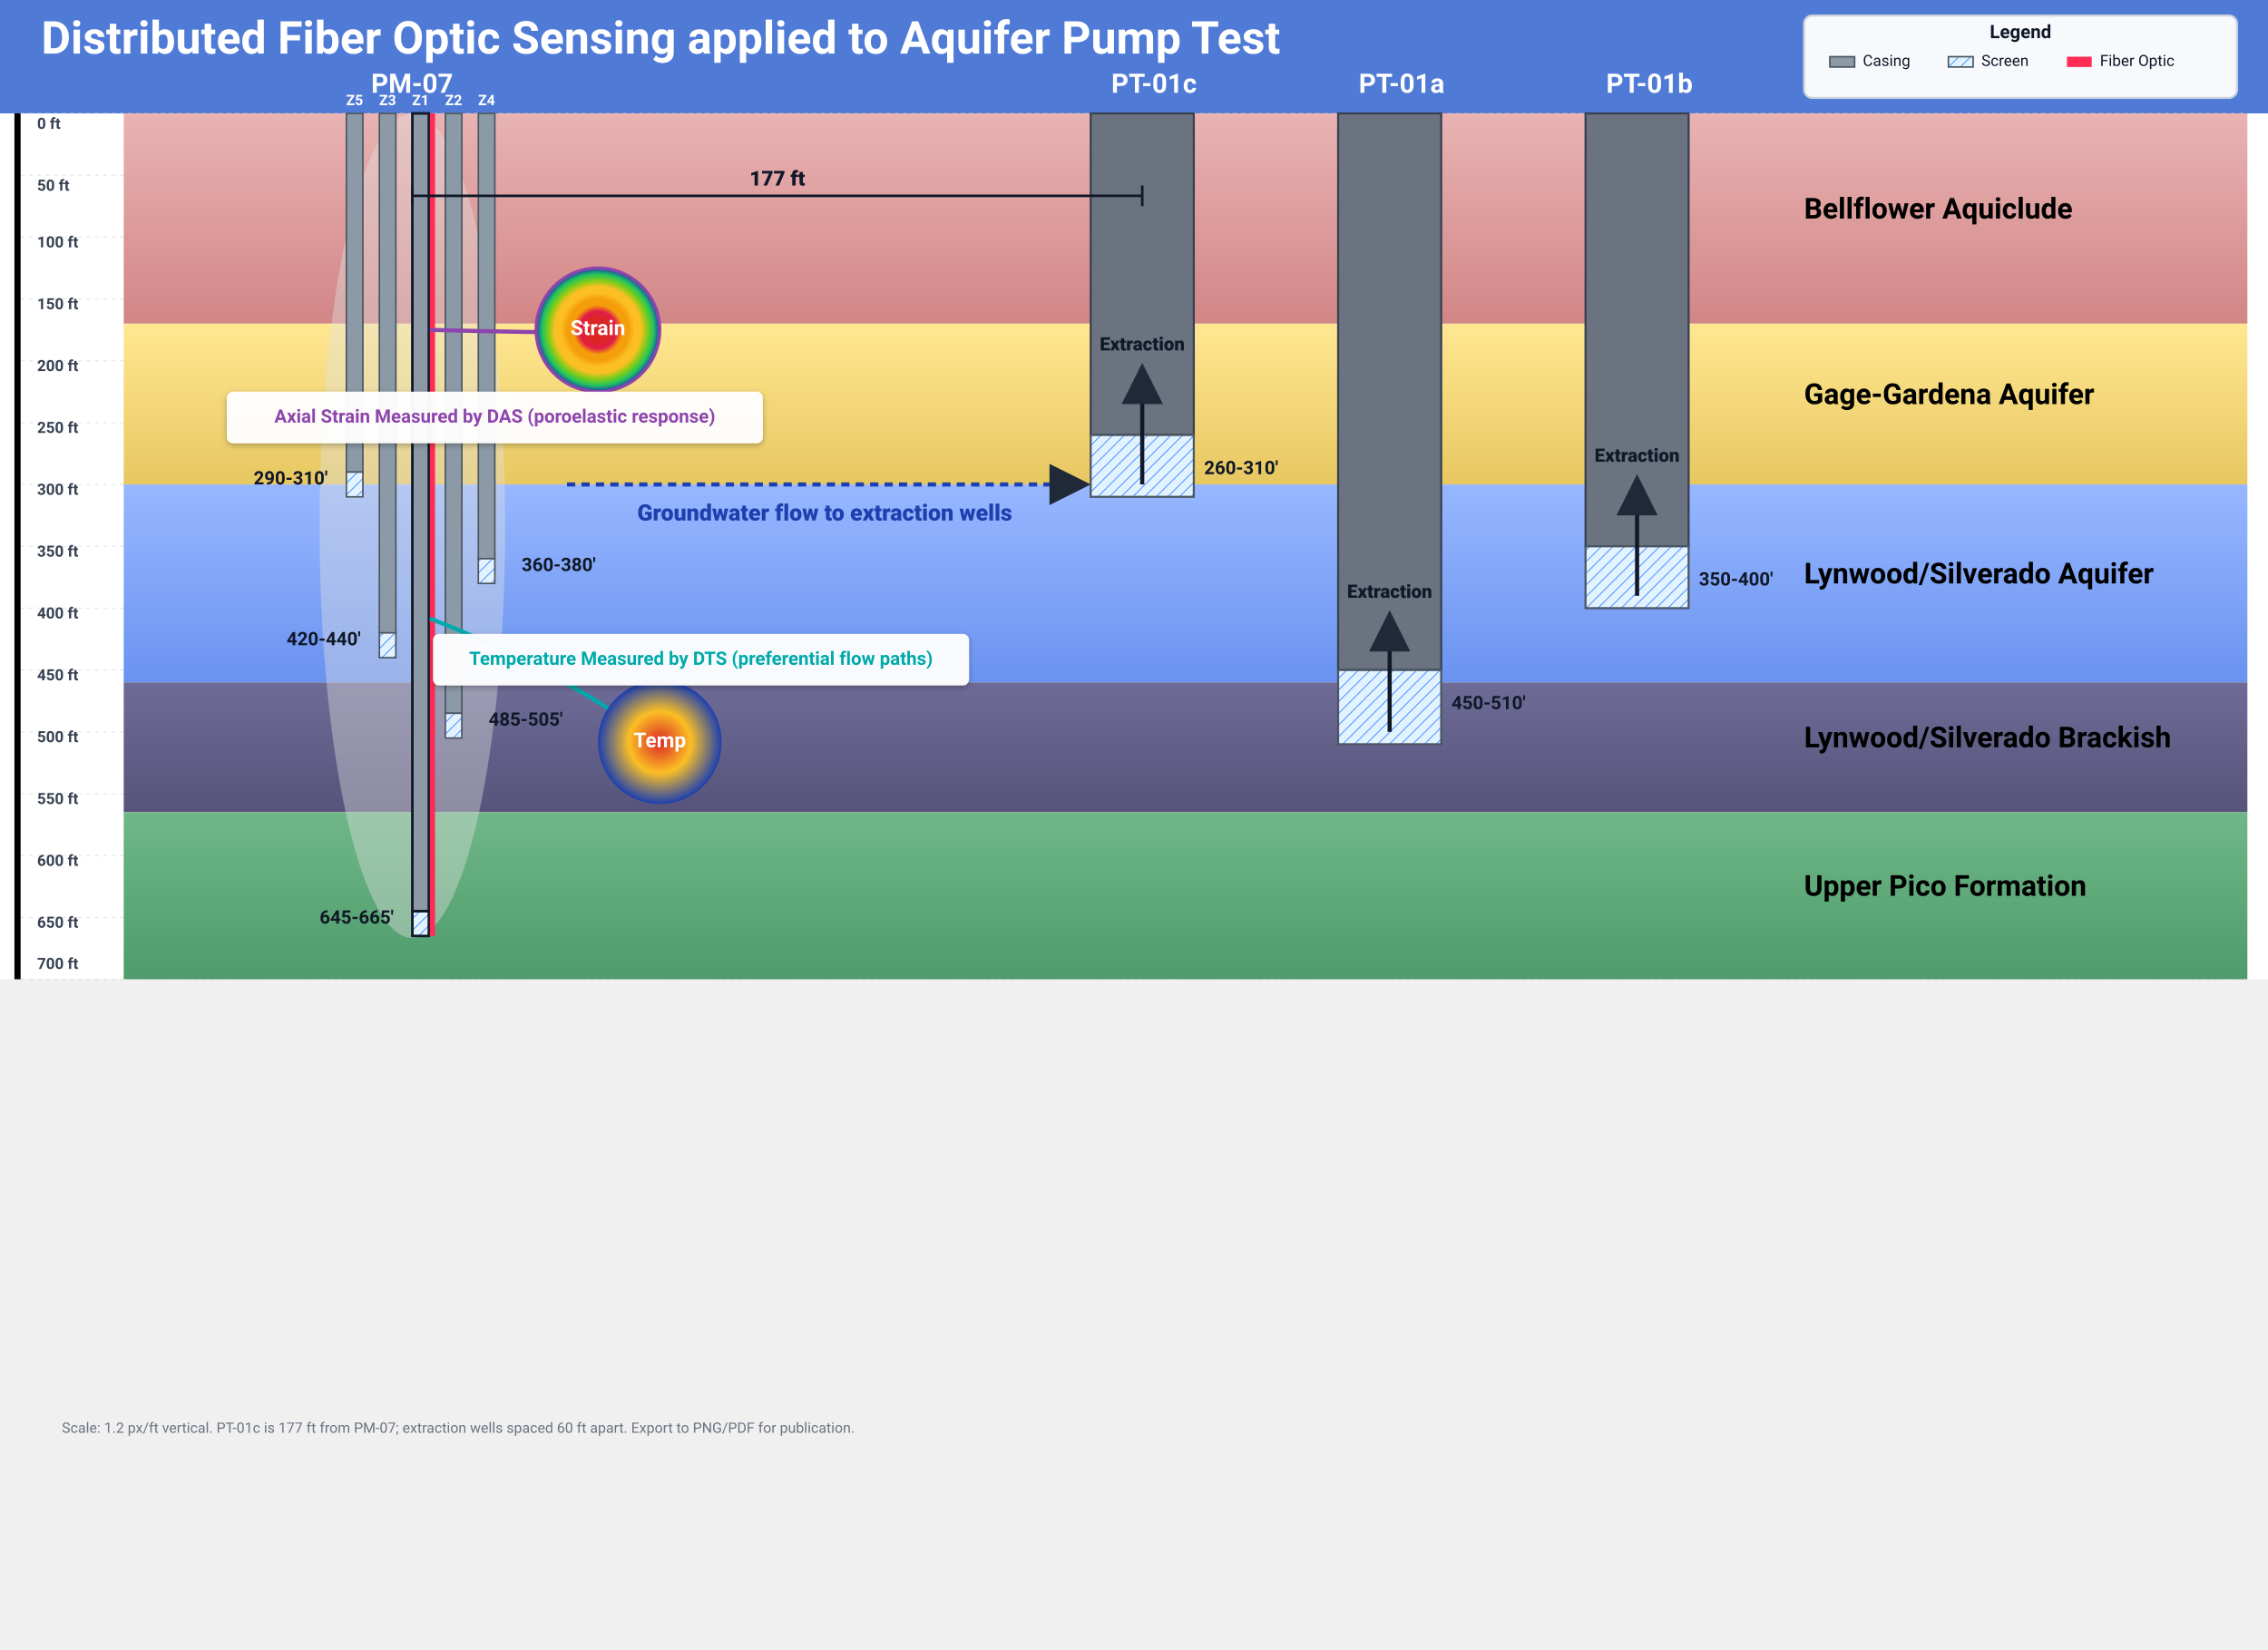
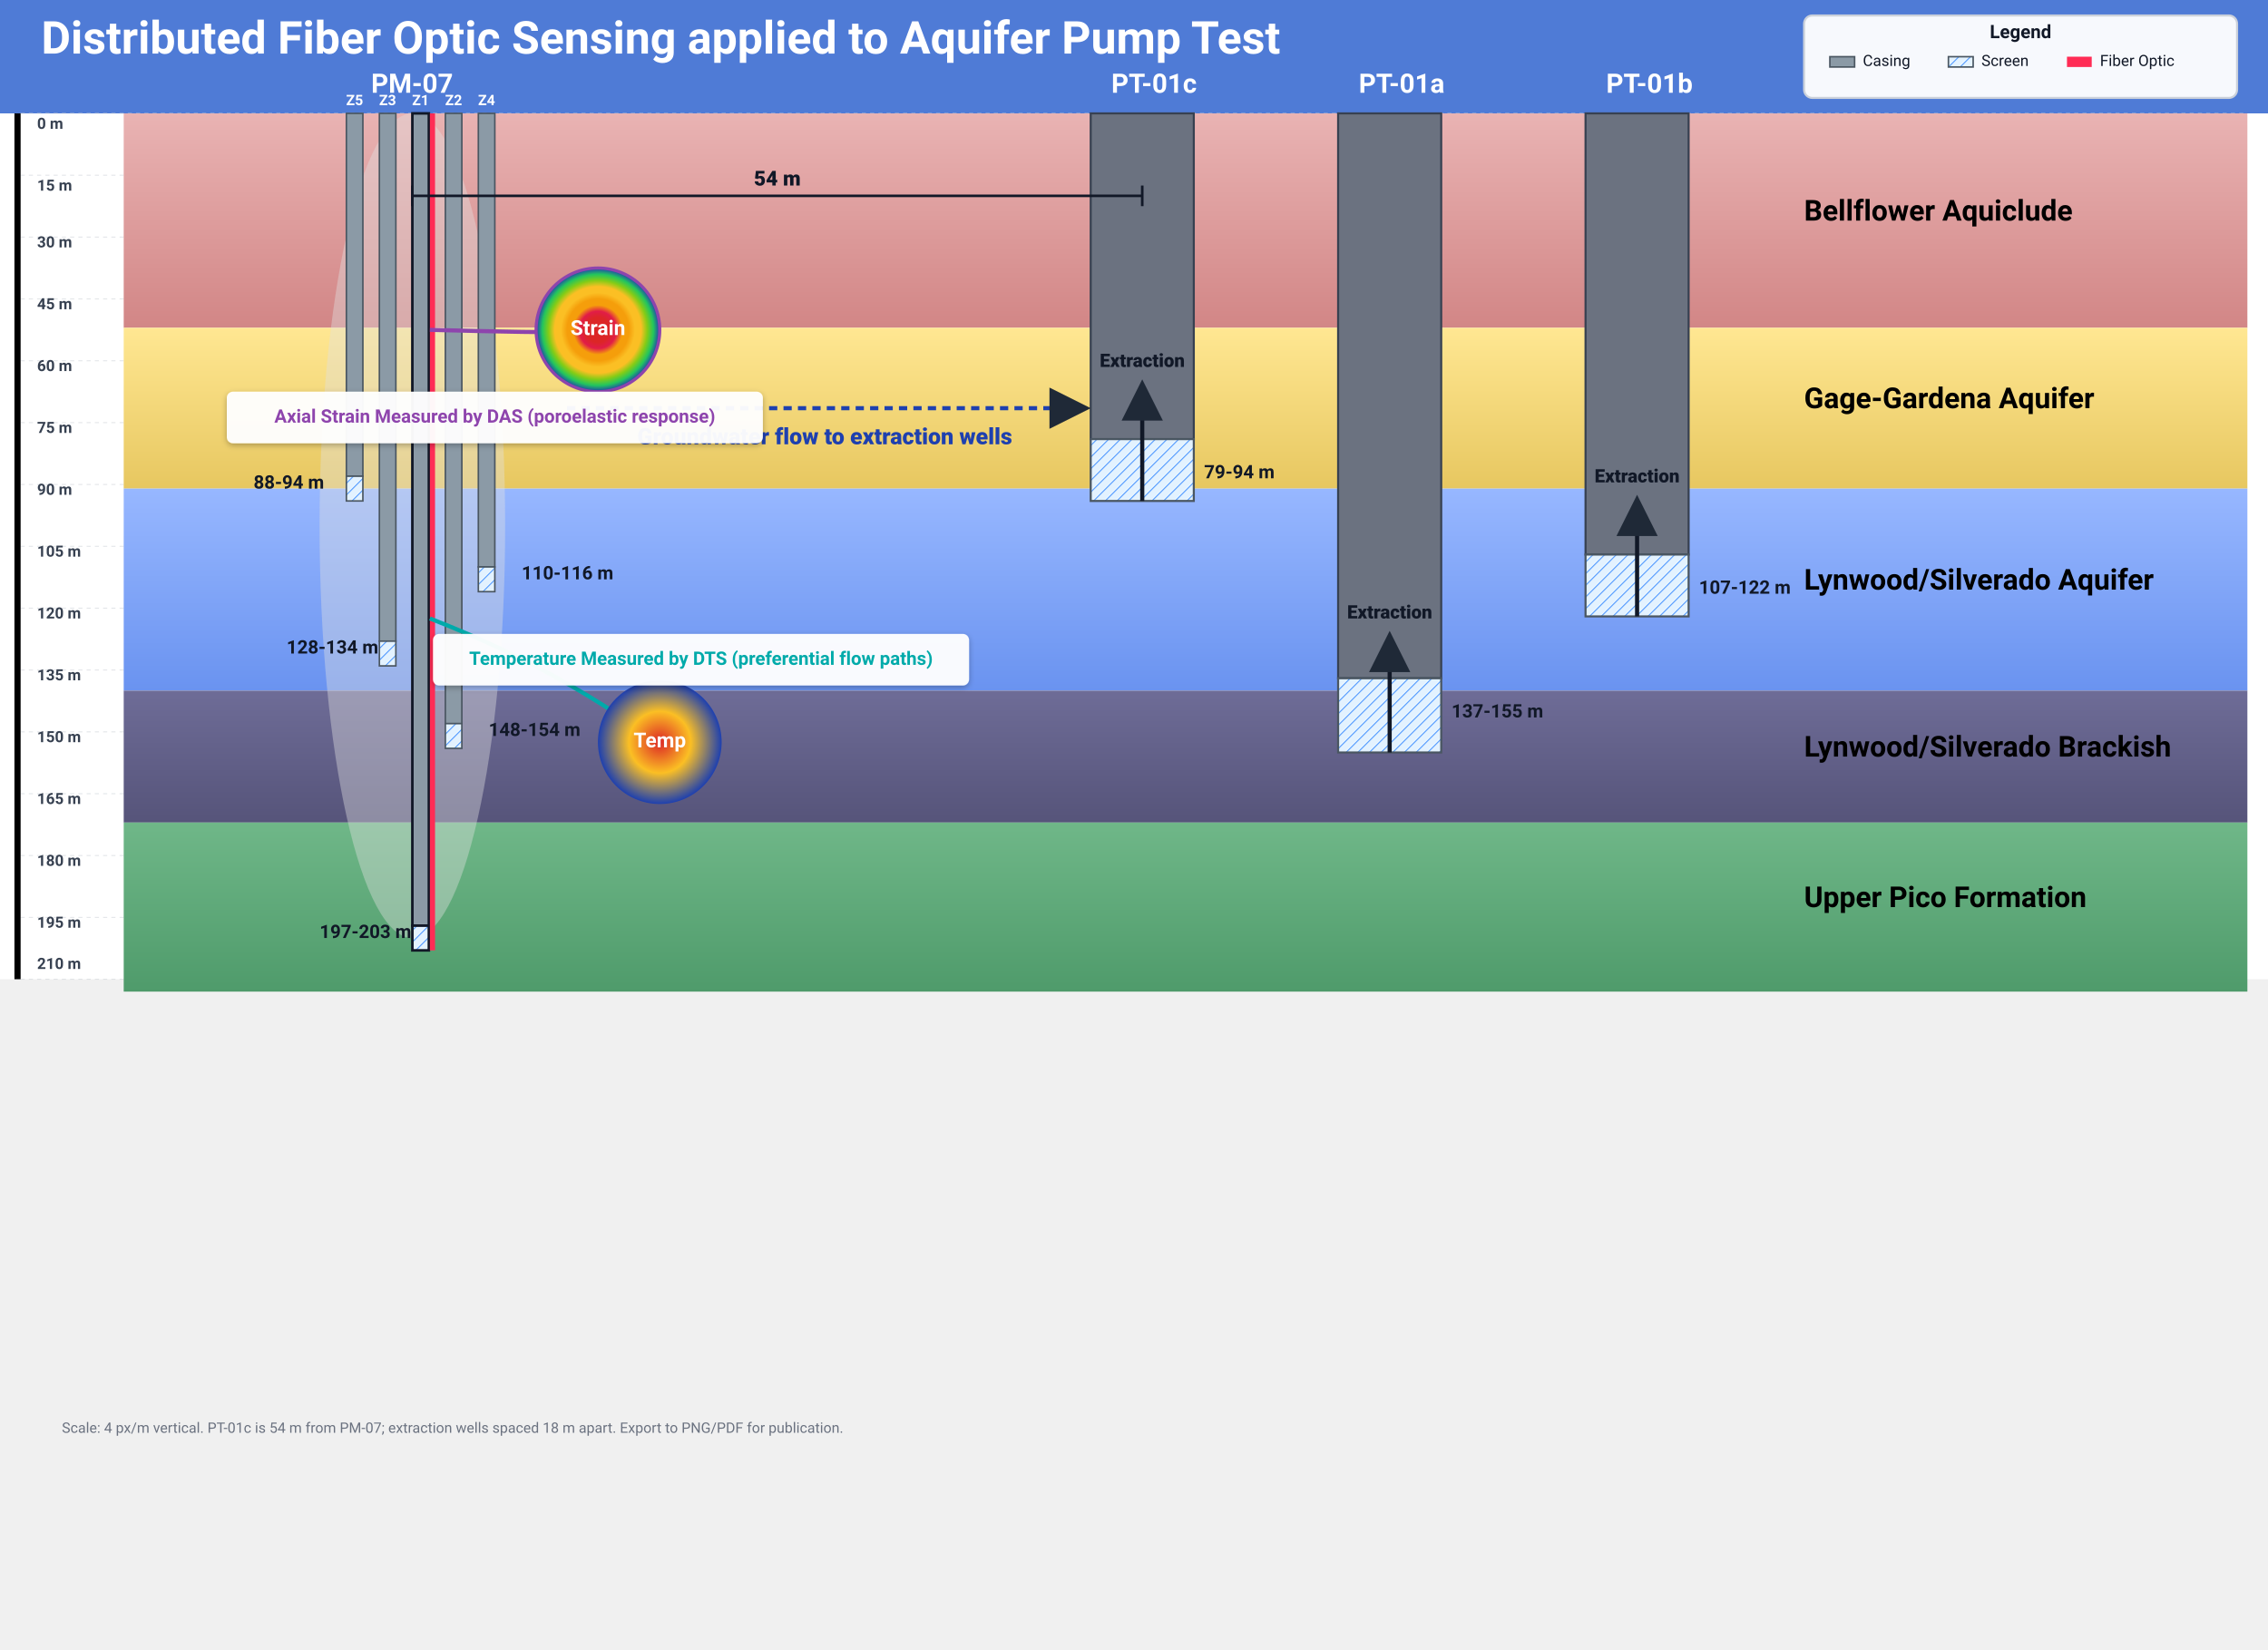
<svg xmlns="http://www.w3.org/2000/svg" viewBox="0 0 2200 1600" width="2200" height="1600">
  <defs>
    <linearGradient id="bellflower" x1="0" y1="0" x2="0" y2="1">
      <stop offset="0%" stop-color="#e9b3b3" />
      <stop offset="100%" stop-color="#d28686" />
    </linearGradient>
    <linearGradient id="gage" x1="0" y1="0" x2="0" y2="1">
      <stop offset="0%" stop-color="#ffe792" />
      <stop offset="100%" stop-color="#e7c760" />
    </linearGradient>
    <linearGradient id="lynwood" x1="0" y1="0" x2="0" y2="1">
      <stop offset="0%" stop-color="#97b7ff" />
      <stop offset="100%" stop-color="#6a93f0" />
    </linearGradient>
    <linearGradient id="brackish" x1="0" y1="0" x2="0" y2="1">
      <stop offset="0%" stop-color="#6e6c97" />
      <stop offset="100%" stop-color="#56547a" />
    </linearGradient>
    <linearGradient id="lsp" x1="0" y1="0" x2="0" y2="1">
      <stop offset="0%" stop-color="#6fb788" />
      <stop offset="100%" stop-color="#4f9b6b" />
    </linearGradient>
    <pattern id="screen-hatch" patternUnits="userSpaceOnUse" width="8" height="8" patternTransform="rotate(45)">
      <rect width="8" height="8" fill="#e3f2ff" />
      <path d="M0 0 L0 8" stroke="#5b9fff" stroke-width="2" />
    </pattern>
    <marker id="arrow" markerWidth="10" markerHeight="10" refX="8" refY="5" orient="auto" markerUnits="strokeWidth">
      <path d="M0,0 L10,5 L0,10 Z" fill="#1f2937" />
    </marker>
    <filter id="shadow" x="-20%" y="-20%" width="140%" height="140%">
      <feDropShadow dx="0" dy="2" stdDeviation="3" flood-color="#000" flood-opacity="0.3" />
    </filter>
  </defs>
  <rect x="0" y="0" width="2200" height="110" fill="#4f7bd6" />
  <text x="40" y="52" fill="#ffffff" font-size="44" font-family="Segoe UI, Roboto, Helvetica, Arial, sans-serif" font-weight="700">Distributed Fiber Optic Sensing applied to Aquifer Pump Test</text>
  <g id="grid" transform="translate(0,110)" font-family="Segoe UI, Roboto, Helvetica, Arial, sans-serif">
    <rect x="0" y="0" width="2200" height="840" fill="#ffffff" />
    <g stroke="#d1d5db" stroke-dasharray="4 4" opacity="0.6">
      <line x1="20" y1="0" x2="2180" y2="0" />
      <line x1="20" y1="60" x2="2180" y2="60" />
      <line x1="20" y1="120" x2="2180" y2="120" />
      <line x1="20" y1="180" x2="2180" y2="180" />
      <line x1="20" y1="240" x2="2180" y2="240" />
      <line x1="20" y1="300" x2="2180" y2="300" />
      <line x1="20" y1="360" x2="2180" y2="360" />
      <line x1="20" y1="420" x2="2180" y2="420" />
      <line x1="20" y1="480" x2="2180" y2="480" />
      <line x1="20" y1="540" x2="2180" y2="540" />
      <line x1="20" y1="600" x2="2180" y2="600" />
      <line x1="20" y1="660" x2="2180" y2="660" />
      <line x1="20" y1="720" x2="2180" y2="720" />
      <line x1="20" y1="780" x2="2180" y2="780" />
      <line x1="20" y1="840" x2="2180" y2="840" />
    </g>
    <g id="depth-axis" transform="translate(20,0)" fill="#374151" font-size="15" font-weight="600">
      <rect x="-6" y="0" width="6" height="840" fill="#000000" />
-       <text x="16" y="15">0 ft</text>
-       <text x="16" y="75">50 ft</text>
-       <text x="16" y="130">100 ft</text>
-       <text x="16" y="190">150 ft</text>
-       <text x="16" y="250">200 ft</text>
-       <text x="16" y="310">250 ft</text>
-       <text x="16" y="370">300 ft</text>
-       <text x="16" y="430">350 ft</text>
-       <text x="16" y="490">400 ft</text>
-       <text x="16" y="550">450 ft</text>
-       <text x="16" y="610">500 ft</text>
-       <text x="16" y="670">550 ft</text>
-       <text x="16" y="730">600 ft</text>
-       <text x="16" y="790">650 ft</text>
-       <text x="16" y="830">700 ft</text>
+       <text x="16" y="15">0 m</text>
+       <text x="16" y="75">15 m</text>
+       <text x="16" y="130">30 m</text>
+       <text x="16" y="190">45 m</text>
+       <text x="16" y="250">60 m</text>
+       <text x="16" y="310">75 m</text>
+       <text x="16" y="370">90 m</text>
+       <text x="16" y="430">105 m</text>
+       <text x="16" y="490">120 m</text>
+       <text x="16" y="550">135 m</text>
+       <text x="16" y="610">150 m</text>
+       <text x="16" y="670">165 m</text>
+       <text x="16" y="730">180 m</text>
+       <text x="16" y="790">195 m</text>
+       <text x="16" y="830">210 m</text>
    </g>
  </g>
  <g id="formations" transform="translate(0,110)" font-family="Segoe UI, Roboto, Helvetica, Arial, sans-serif" font-size="20" font-weight="600">
-     <rect x="120" y="0" width="2060" height="204" fill="url(#bellflower)" />
-     <rect x="120" y="204" width="2060" height="156" fill="url(#gage)" />
-     <rect x="120" y="360" width="2060" height="192" fill="url(#lynwood)" />
-     <rect x="120" y="552" width="2060" height="126" fill="url(#brackish)" />
-     <rect x="120" y="678" width="2060" height="162" fill="url(#lsp)" />
+     <rect x="120" y="0" width="2060" height="208" fill="url(#bellflower)" />
+     <rect x="120" y="208" width="2060" height="156" fill="url(#gage)" />
+     <rect x="120" y="364" width="2060" height="196" fill="url(#lynwood)" />
+     <rect x="120" y="560" width="2060" height="128" fill="url(#brackish)" />
+     <rect x="120" y="688" width="2060" height="164" fill="url(#lsp)" />
    <g fill="#000000" font-size="28" font-weight="700" text-anchor="start">
-       <text x="1750" y="102">Bellflower Aquiclude</text>
-       <text x="1750" y="282">Gage-Gardena Aquifer</text>
-       <text x="1750" y="456">Lynwood/Silverado Aquifer</text>
-       <text x="1750" y="615" fill="#000000">Lynwood/Silverado Brackish</text>
-       <text x="1750" y="759" fill="#000000">Upper Pico Formation</text>
+       <text x="1750" y="104">Bellflower Aquiclude</text>
+       <text x="1750" y="286">Gage-Gardena Aquifer</text>
+       <text x="1750" y="462">Lynwood/Silverado Aquifer</text>
+       <text x="1750" y="624" fill="#000000">Lynwood/Silverado Brackish</text>
+       <text x="1750" y="770" fill="#000000">Upper Pico Formation</text>
    </g>
  </g>
  <g id="PM-07" transform="translate(400,110)" font-family="Segoe UI, Roboto, Helvetica, Arial, sans-serif">
    <text x="-40" y="-20" font-size="26" font-weight="700" fill="#ffffff">PM-07</text>
    <ellipse cx="0" cy="400" rx="90" ry="400" fill="#e0e0e0" opacity="0.4" />
    <g id="zone5">
-       <rect x="-64" y="0" width="16" height="348" fill="#8b9aa6" stroke="#4a5661" stroke-width="1.5" />
-       <rect x="-64" y="348" width="16" height="24" fill="url(#screen-hatch)" stroke="#4a5661" stroke-width="1.5" />
+       <rect x="-64" y="0" width="16" height="352" fill="#8b9aa6" stroke="#4a5661" stroke-width="1.5" />
+       <rect x="-64" y="352" width="16" height="24" fill="url(#screen-hatch)" stroke="#4a5661" stroke-width="1.5" />
      <text x="-56" y="-8" font-size="14" font-weight="700" fill="#ffffff" text-anchor="middle">Z5</text>
-       <text x="-154" y="360" font-size="18" font-weight="700" fill="#111827">290-310'</text>
+       <text x="-154" y="364" font-size="18" font-weight="700" fill="#111827">88-94 m</text>
    </g>
    <g id="zone3">
-       <rect x="-32" y="0" width="16" height="504" fill="#8b9aa6" stroke="#4a5661" stroke-width="1.5" />
-       <rect x="-32" y="504" width="16" height="24" fill="url(#screen-hatch)" stroke="#4a5661" stroke-width="1.5" />
+       <rect x="-32" y="0" width="16" height="512" fill="#8b9aa6" stroke="#4a5661" stroke-width="1.5" />
+       <rect x="-32" y="512" width="16" height="24" fill="url(#screen-hatch)" stroke="#4a5661" stroke-width="1.5" />
      <text x="-24" y="-8" font-size="14" font-weight="700" fill="#ffffff" text-anchor="middle">Z3</text>
-       <text x="-122" y="516" font-size="18" font-weight="700" fill="#111827">420-440'</text>
+       <text x="-122" y="524" font-size="18" font-weight="700" fill="#111827">128-134 m</text>
    </g>
    <g id="zone1">
-       <rect x="0" y="0" width="16" height="774" fill="#8b9aa6" stroke="#111827" stroke-width="2.5" />
-       <rect x="0" y="774" width="16" height="24" fill="url(#screen-hatch)" stroke="#111827" stroke-width="2.5" />
-       <rect x="17" y="0" width="5" height="798" fill="#ff2c55" />
+       <rect x="0" y="0" width="16" height="788" fill="#8b9aa6" stroke="#111827" stroke-width="2.5" />
+       <rect x="0" y="788" width="16" height="24" fill="url(#screen-hatch)" stroke="#111827" stroke-width="2.5" />
+       <rect x="17" y="0" width="5" height="812" fill="#ff2c55" />
      <text x="8" y="-8" font-size="14" font-weight="700" fill="#ffffff" text-anchor="middle">Z1</text>
-       <text x="-90" y="786" font-size="18" font-weight="700" fill="#111827">645-665'</text>
+       <text x="-90" y="800" font-size="18" font-weight="700" fill="#111827">197-203 m</text>
    </g>
    <g id="zone2">
-       <rect x="32" y="0" width="16" height="582" fill="#8b9aa6" stroke="#4a5661" stroke-width="1.5" />
-       <rect x="32" y="582" width="16" height="24" fill="url(#screen-hatch)" stroke="#4a5661" stroke-width="1.5" />
+       <rect x="32" y="0" width="16" height="592" fill="#8b9aa6" stroke="#4a5661" stroke-width="1.5" />
+       <rect x="32" y="592" width="16" height="24" fill="url(#screen-hatch)" stroke="#4a5661" stroke-width="1.5" />
      <text x="40" y="-8" font-size="14" font-weight="700" fill="#ffffff" text-anchor="middle">Z2</text>
-       <text x="74" y="594" font-size="18" font-weight="700" fill="#111827">485-505'</text>
+       <text x="74" y="604" font-size="18" font-weight="700" fill="#111827">148-154 m</text>
    </g>
    <g id="zone4">
-       <rect x="64" y="0" width="16" height="432" fill="#8b9aa6" stroke="#4a5661" stroke-width="1.5" />
-       <rect x="64" y="432" width="16" height="24" fill="url(#screen-hatch)" stroke="#4a5661" stroke-width="1.5" />
+       <rect x="64" y="0" width="16" height="440" fill="#8b9aa6" stroke="#4a5661" stroke-width="1.5" />
+       <rect x="64" y="440" width="16" height="24" fill="url(#screen-hatch)" stroke="#4a5661" stroke-width="1.5" />
      <text x="72" y="-8" font-size="14" font-weight="700" fill="#ffffff" text-anchor="middle">Z4</text>
-       <text x="106" y="444" font-size="18" font-weight="700" fill="#111827">360-380'</text>
+       <text x="106" y="452" font-size="18" font-weight="700" fill="#111827">110-116 m</text>
    </g>
  </g>
  <g id="PT-01c" transform="translate(1108,110)" font-family="Segoe UI, Roboto, Helvetica, Arial, sans-serif">
    <text x="-30" y="-20" font-size="26" font-weight="700" fill="#ffffff">PT-01c</text>
-     <rect x="-50" y="0" width="100" height="312" fill="#6b7280" stroke="#374151" stroke-width="2" />
-     <rect x="-50" y="312" width="100" height="60" fill="url(#screen-hatch)" stroke="#4a5661" stroke-width="2" />
-     <text x="60" y="350" font-size="18" font-weight="700" fill="#111827">260-310'</text>
-     <path d="M0,360 L0,250" stroke="#111827" stroke-width="4" marker-end="url(#arrow)" />
-     <text x="0" y="230" font-size="18" fill="#111827" font-weight="900" text-anchor="middle">Extraction</text>
+     <rect x="-50" y="0" width="100" height="316" fill="#6b7280" stroke="#374151" stroke-width="2" />
+     <rect x="-50" y="316" width="100" height="60" fill="url(#screen-hatch)" stroke="#4a5661" stroke-width="2" />
+     <text x="60" y="354" font-size="18" font-weight="700" fill="#111827">79-94 m</text>
+     <path d="M0,376 L0,266" stroke="#111827" stroke-width="4" marker-end="url(#arrow)" />
+     <text x="0" y="246" font-size="18" fill="#111827" font-weight="900" text-anchor="middle">Extraction</text>
  </g>
  <g id="PT-01a" transform="translate(1348,110)" font-family="Segoe UI, Roboto, Helvetica, Arial, sans-serif">
    <text x="-30" y="-20" font-size="26" font-weight="700" fill="#ffffff">PT-01a</text>
-     <rect x="-50" y="0" width="100" height="540" fill="#6b7280" stroke="#374151" stroke-width="2" />
-     <rect x="-50" y="540" width="100" height="72" fill="url(#screen-hatch)" stroke="#4a5661" stroke-width="2" />
-     <text x="60" y="578" font-size="18" font-weight="700" fill="#111827">450-510'</text>
-     <path d="M0,600 L0,490" stroke="#111827" stroke-width="4" marker-end="url(#arrow)" />
-     <text x="0" y="470" font-size="18" fill="#111827" font-weight="900" text-anchor="middle">Extraction</text>
+     <rect x="-50" y="0" width="100" height="548" fill="#6b7280" stroke="#374151" stroke-width="2" />
+     <rect x="-50" y="548" width="100" height="72" fill="url(#screen-hatch)" stroke="#4a5661" stroke-width="2" />
+     <text x="60" y="586" font-size="18" font-weight="700" fill="#111827">137-155 m</text>
+     <path d="M0,620 L0,510" stroke="#111827" stroke-width="4" marker-end="url(#arrow)" />
+     <text x="0" y="490" font-size="18" fill="#111827" font-weight="900" text-anchor="middle">Extraction</text>
  </g>
  <g id="PT-01b" transform="translate(1588,110)" font-family="Segoe UI, Roboto, Helvetica, Arial, sans-serif">
    <text x="-30" y="-20" font-size="26" font-weight="700" fill="#ffffff">PT-01b</text>
-     <rect x="-50" y="0" width="100" height="420" fill="#6b7280" stroke="#374151" stroke-width="2" />
-     <rect x="-50" y="420" width="100" height="60" fill="url(#screen-hatch)" stroke="#4a5661" stroke-width="2" />
-     <text x="60" y="458" font-size="18" font-weight="700" fill="#111827">350-400'</text>
-     <path d="M0,468 L0,358" stroke="#111827" stroke-width="4" marker-end="url(#arrow)" />
-     <text x="0" y="338" font-size="18" fill="#111827" font-weight="900" text-anchor="middle">Extraction</text>
+     <rect x="-50" y="0" width="100" height="428" fill="#6b7280" stroke="#374151" stroke-width="2" />
+     <rect x="-50" y="428" width="100" height="60" fill="url(#screen-hatch)" stroke="#4a5661" stroke-width="2" />
+     <text x="60" y="466" font-size="18" font-weight="700" fill="#111827">107-122 m</text>
+     <path d="M0,488 L0,378" stroke="#111827" stroke-width="4" marker-end="url(#arrow)" />
+     <text x="0" y="358" font-size="18" fill="#111827" font-weight="900" text-anchor="middle">Extraction</text>
  </g>
  <g id="distance-annotation" transform="translate(0,110)" font-family="Segoe UI, Roboto, Helvetica, Arial, sans-serif">
    <line x1="400" y1="80" x2="1108" y2="80" stroke="#111827" stroke-width="2.5" />
    <line x1="400" y1="70" x2="400" y2="90" stroke="#111827" stroke-width="2.5" />
    <line x1="1108" y1="70" x2="1108" y2="90" stroke="#111827" stroke-width="2.5" />
-     <text x="754" y="70" font-size="20" font-weight="800" fill="#111827" text-anchor="middle">177 ft</text>
+     <text x="754" y="70" font-size="20" font-weight="800" fill="#111827" text-anchor="middle">54 m</text>
  </g>
  <g id="flow" transform="translate(0,110)">
-     <path d="M550,360 L1050,360" stroke="#1e40af" stroke-width="4" stroke-dasharray="8 6" marker-end="url(#arrow)" />
-     <text x="800" y="395" font-size="22" font-family="Segoe UI, Roboto, Helvetica, Arial, sans-serif" fill="#1e40af" font-weight="800" text-anchor="middle">Groundwater flow to extraction wells</text>
+     <path d="M550,286 L1050,286" stroke="#1e40af" stroke-width="4" stroke-dasharray="8 6" marker-end="url(#arrow)" />
+     <text x="800" y="321" font-size="22" font-family="Segoe UI, Roboto, Helvetica, Arial, sans-serif" fill="#1e40af" font-weight="800" text-anchor="middle">Groundwater flow to extraction wells</text>
  </g>
  <g id="callouts" font-family="Segoe UI, Roboto, Helvetica, Arial, sans-serif" font-weight="700">
    <path d="M640,720 C580,680 520,640 417,600" fill="none" stroke="#0aa" stroke-width="4" />
    <circle cx="640" cy="720" r="60" fill="url(#temp-gradient)" />
    <text x="640" y="725" font-size="20" fill="#ffffff" font-weight="700" text-anchor="middle">Temp</text>
    <g filter="url(#shadow)">
      <rect x="420" y="615" width="520" height="50" rx="6" fill="#ffffff" opacity="0.95" />
      <text x="680" y="645" font-size="18" fill="#0aa" text-anchor="middle">Temperature Measured by DTS (preferential flow paths)</text>
    </g>
    <defs>
      <radialGradient id="temp-gradient" cx="50%" cy="50%" r="50%">
        <stop offset="0%" style="stop-color:#dc2626;stop-opacity:1" />
        <stop offset="50%" style="stop-color:#fbbf24;stop-opacity:1" />
        <stop offset="100%" style="stop-color:#1e40af;stop-opacity:1" />
      </radialGradient>
      <radialGradient id="strain-gradient" cx="50%" cy="50%" r="50%">
        <stop offset="0%" style="stop-color:#dc2626;stop-opacity:1" />
        <stop offset="20%" style="stop-color:#dc2626;stop-opacity:1" />
        <stop offset="30%" style="stop-color:#e11d48;stop-opacity:1" />
        <stop offset="40%" style="stop-color:#f59e0b;stop-opacity:1" />
        <stop offset="50%" style="stop-color:#f59e0b;stop-opacity:1" />
        <stop offset="60%" style="stop-color:#fbbf24;stop-opacity:1" />
        <stop offset="70%" style="stop-color:#fbbf24;stop-opacity:1" />
        <stop offset="80%" style="stop-color:#84cc16;stop-opacity:1" />
        <stop offset="90%" style="stop-color:#22c55e;stop-opacity:1" />
        <stop offset="100%" style="stop-color:#1e40af;stop-opacity:1" />
      </radialGradient>
    </defs>
    <path d="M580,320 C575,322 570,324 417,320" fill="none" stroke="#8e44ad" stroke-width="4" />
    <circle cx="580" cy="320" r="60" fill="url(#strain-gradient)" stroke="#8e44ad" stroke-width="3" />
    <text x="580" y="325" font-size="20" fill="#ffffff" font-weight="700" text-anchor="middle">Strain</text>
    <g filter="url(#shadow)">
      <rect x="220" y="380" width="520" height="50" rx="6" fill="#ffffff" opacity="0.95" />
      <text x="480" y="410" font-size="18" fill="#8e44ad" text-anchor="middle">Axial Strain Measured by DAS (poroelastic response)</text>
    </g>
  </g>
  <g id="legend" transform="translate(1750,15)" font-family="Segoe UI, Roboto, Helvetica, Arial, sans-serif">
    <rect x="0" y="0" width="420" height="80" rx="8" fill="#ffffff" opacity="0.95" stroke="#d1d5db" stroke-width="2" />
    <text x="210" y="22" font-size="18" fill="#111827" font-weight="700" text-anchor="middle">Legend</text>
    <g transform="translate(25,40)" font-size="15" fill="#111827">
      <rect x="0" y="0" width="24" height="10" fill="#8b9aa6" stroke="#4a5661" stroke-width="1.5" />
      <text x="32" y="9">Casing</text>
      <rect x="115" y="0" width="24" height="10" fill="url(#screen-hatch)" stroke="#4a5661" stroke-width="1.5" />
      <text x="147" y="9">Screen</text>
      <rect x="230" y="0" width="24" height="10" fill="#ff2c55" />
      <text x="262" y="9">Fiber Optic</text>
    </g>
  </g>
-   <text x="60" y="1390" fill="#6b7280" font-size="14" font-family="Segoe UI, Roboto, Helvetica, Arial, sans-serif">Scale: 1.2 px/ft vertical. PT-01c is 177 ft from PM-07; extraction wells spaced 60 ft apart. Export to PNG/PDF for publication.</text>
+   <text x="60" y="1390" fill="#6b7280" font-size="14" font-family="Segoe UI, Roboto, Helvetica, Arial, sans-serif">Scale: 4 px/m vertical. PT-01c is 54 m from PM-07; extraction wells spaced 18 m apart. Export to PNG/PDF for publication.</text>
</svg>
